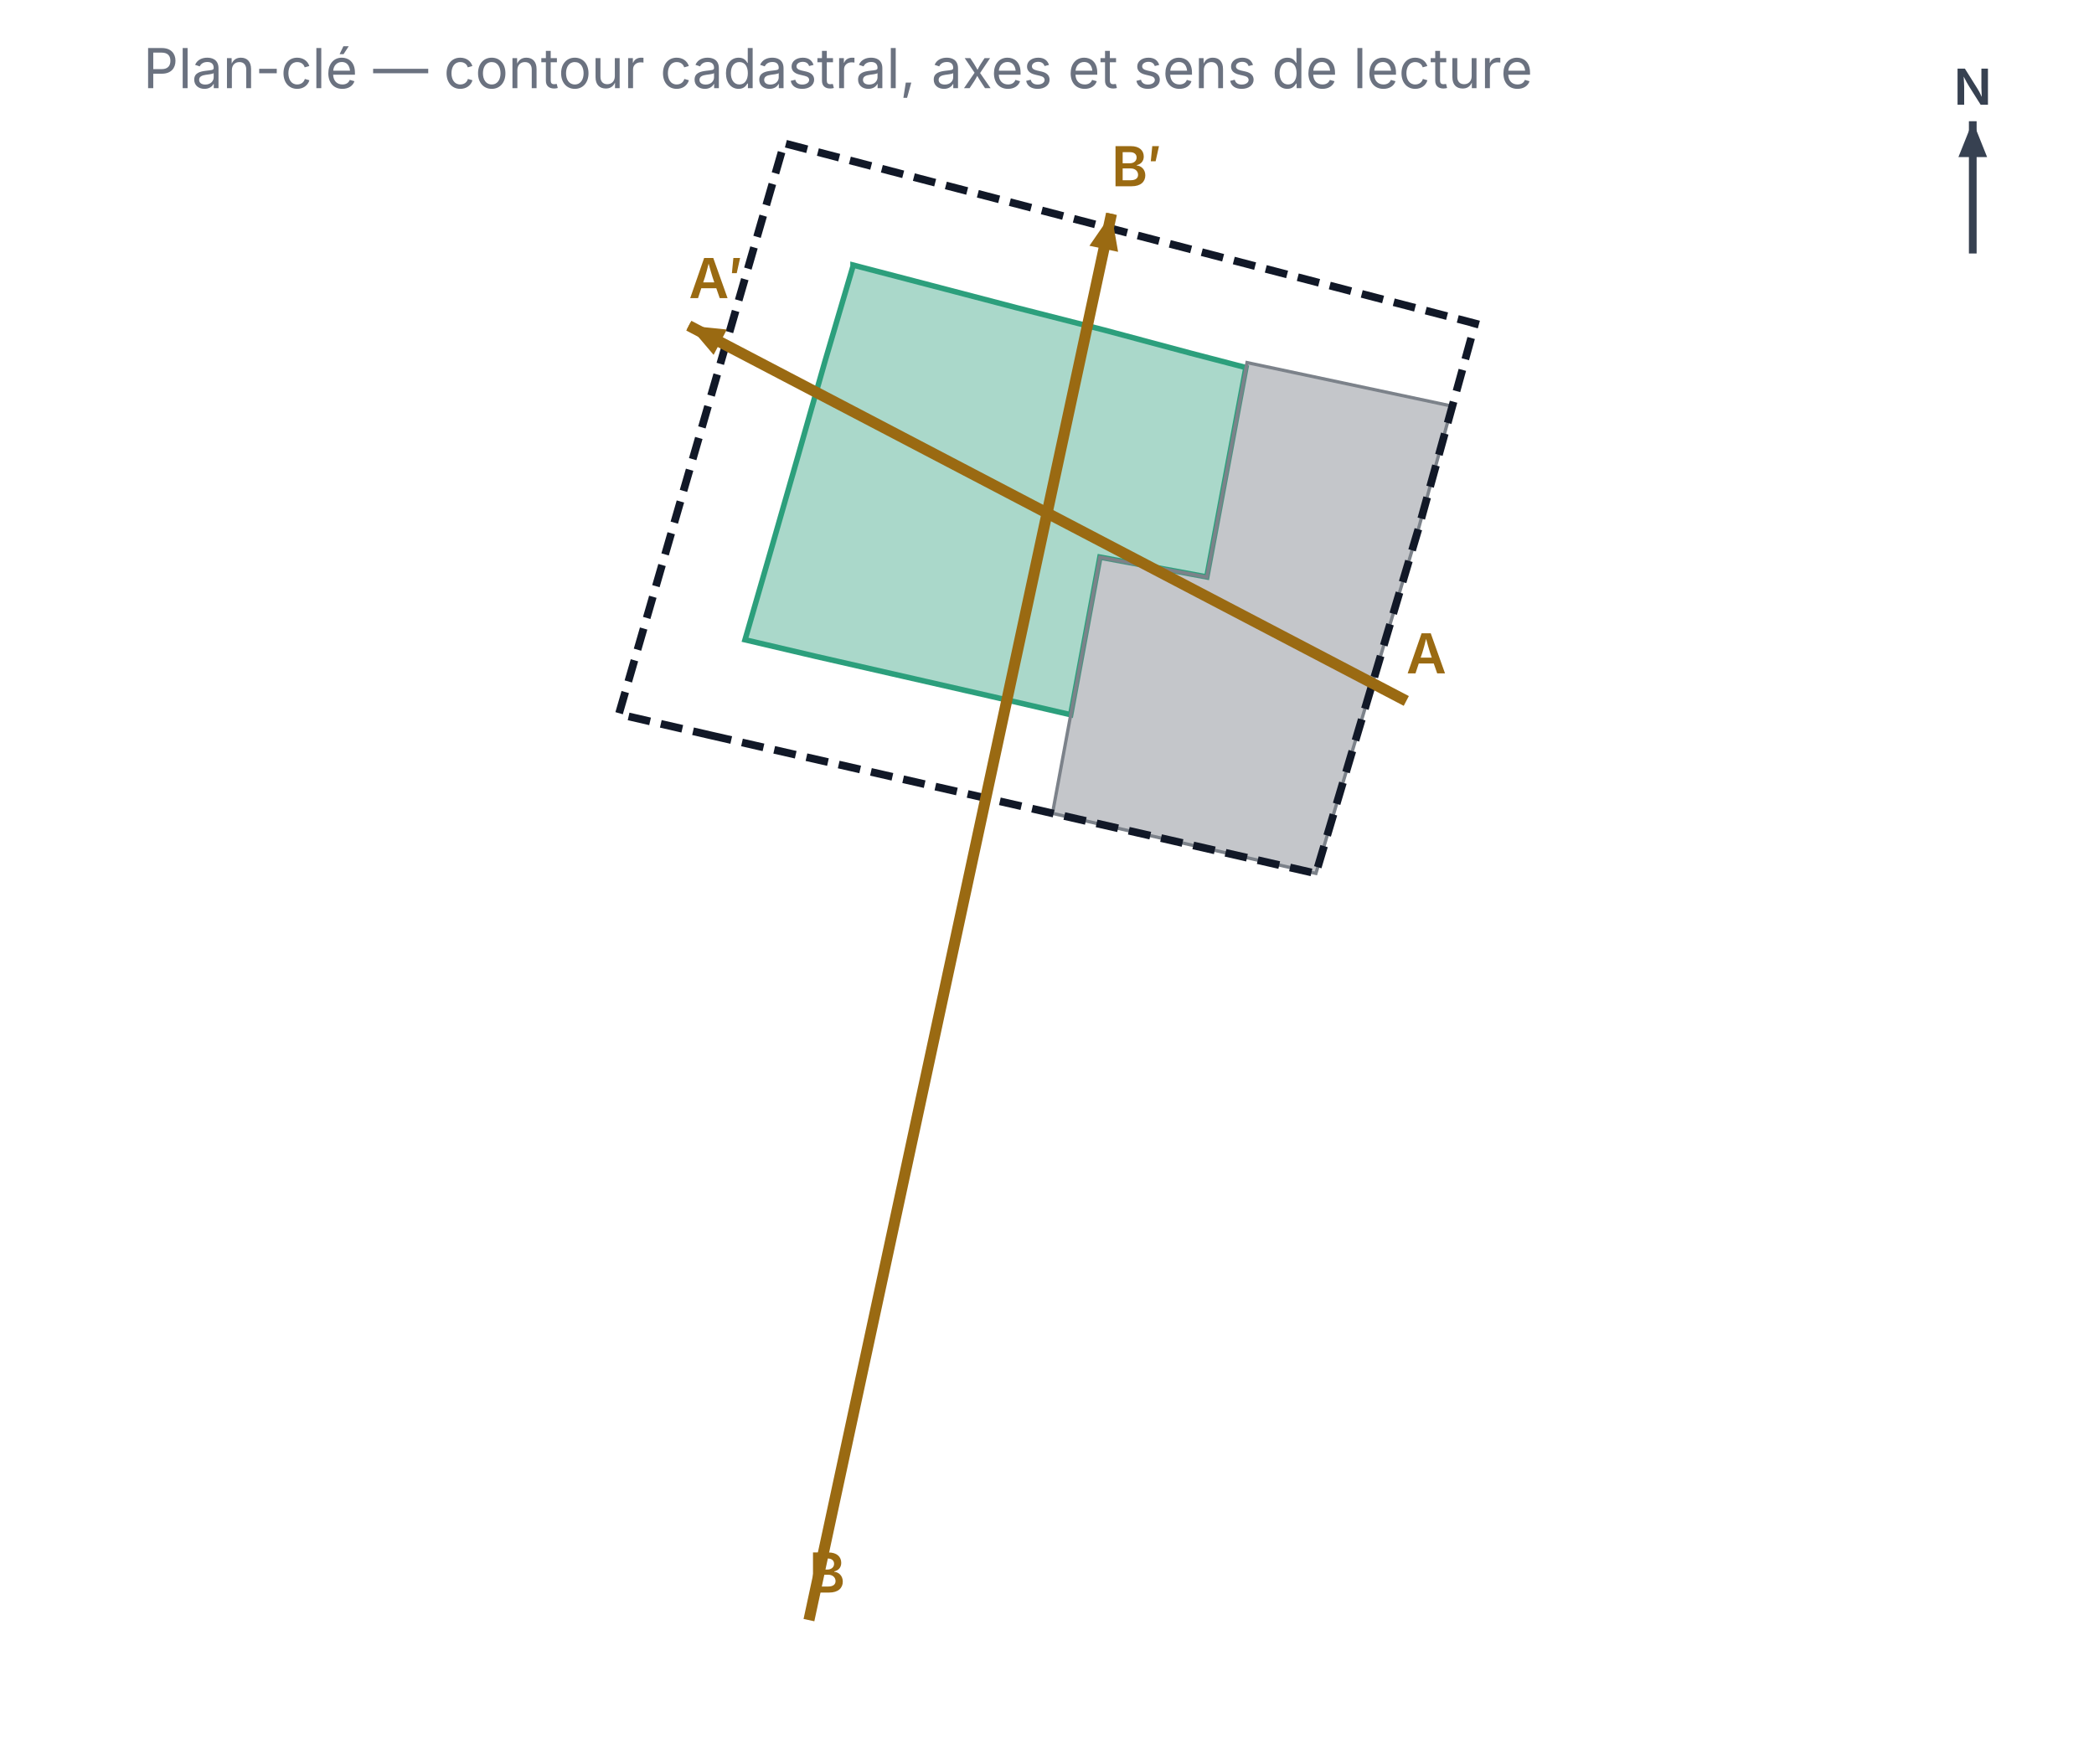
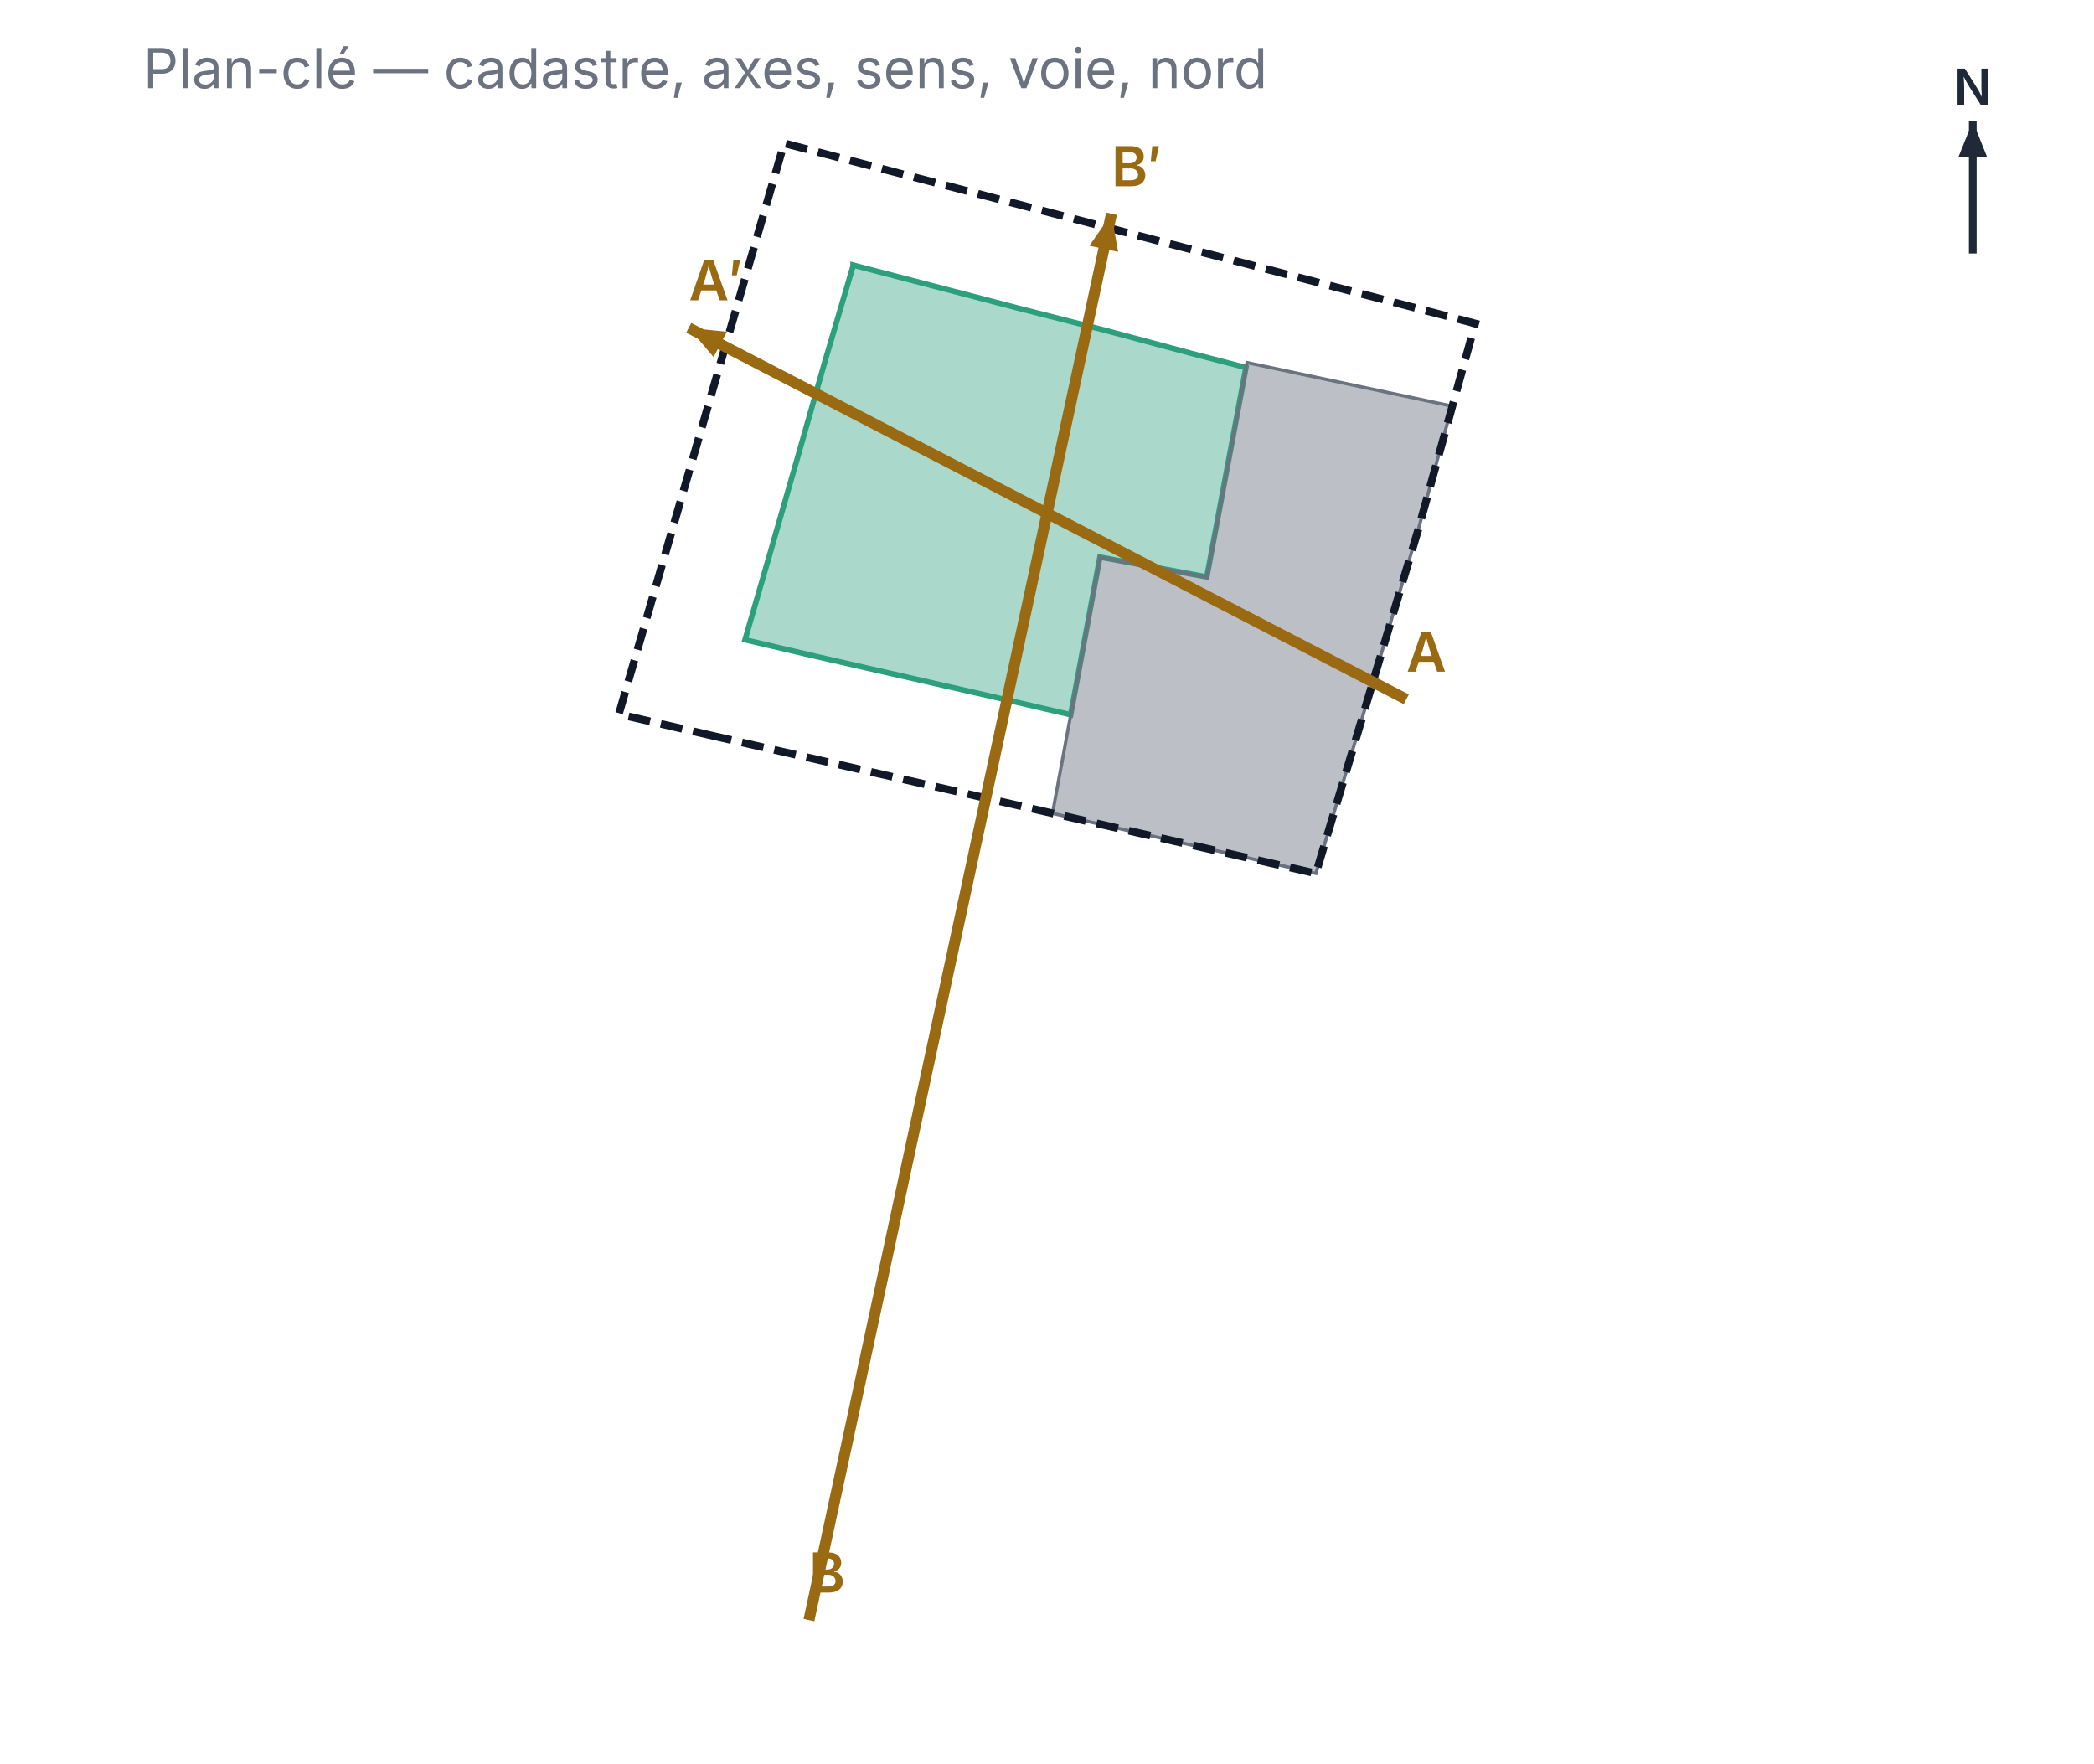
- <svg xmlns="http://www.w3.org/2000/svg" viewBox="0 0 380 320" width="380" height="320" role="img" aria-label="Plan-clé des coupes" font-family="Inter, sans-serif" style="background:#fafbfc">
+ <svg xmlns="http://www.w3.org/2000/svg" viewBox="0 0 380 320" width="380" height="320" role="img" aria-label="Plan-clé des coupes" font-family="Inter, Helvetica, Arial, sans-serif" style="background:#ffffff">
  <path d="M144.8,82.8L149.7,65.6L154.8,48.3L154.8,48.1L169.0,51.8L184.7,55.9L200.4,59.9L216.1,64.1L226.1,66.7L219.0,104.7L199.6,101.1L194.3,129.7L179.6,126.3L163.8,122.7L148.0,119.1L135.2,116.1L139.8,100.2L144.8,82.8Z" fill="#2c9f7c" fill-opacity="0.4" stroke="#2c9f7c" stroke-width="1" fill-rule="evenodd" />
-   <path d="M199.6,101.1L219.0,104.7L226.3,65.8L263.5,73.7L257.4,96.0L238.8,158.5L191.0,147.6L199.6,101.1Z" fill="#7c828a" fill-opacity="0.45" stroke="#7c828a" stroke-width="0.6" fill-rule="evenodd" />
+   <path d="M199.6,101.1L219.0,104.7L226.3,65.8L263.5,73.7L257.4,96.0L238.8,158.5L191.0,147.6L199.6,101.1Z" fill="#6b7280" fill-opacity="0.45" stroke="#6b7280" stroke-width="0.6" fill-rule="evenodd" />
  <path d="M128.8,133.4L238.8,158.5L257.4,96.0L267.7,58.7L142.3,26.0L112.3,129.6L128.8,133.4Z" fill="none" stroke="#111827" stroke-width="1.4" stroke-dasharray="4 2" fill-rule="evenodd" />
-   <line x1="255.2" y1="127.2" x2="125.0" y2="59.1" stroke="#9a6a12" stroke-width="2" />
-   <line x1="161.4" y1="78.2" x2="125.0" y2="59.1" stroke="#9a6a12" stroke-width="1.4" />
-   <polygon points="125.0,59.1 131.9,59.8 129.5,64.4" fill="#9a6a12" />
-   <text x="255.2" y="122.2" font-size="10" font-weight="600" fill="#9a6a12">A</text>
-   <text x="125.0" y="54.1" font-size="10" font-weight="600" fill="#9a6a12">A′</text>
+   <line x1="255.2" y1="126.9" x2="125.0" y2="59.5" stroke="#9a6a12" stroke-width="2" />
+   <line x1="161.4" y1="78.4" x2="125.0" y2="59.5" stroke="#9a6a12" stroke-width="1.4" />
+   <polygon points="125.0,59.5 131.9,60.2 129.5,64.8" fill="#9a6a12" />
+   <text x="255.2" y="121.9" font-size="10" font-weight="600" fill="#9a6a12">A</text>
+   <text x="125.0" y="54.5" font-size="10" font-weight="600" fill="#9a6a12">A′</text>
  <line x1="146.8" y1="294.0" x2="201.7" y2="38.8" stroke="#9a6a12" stroke-width="2" />
  <line x1="186.3" y1="110.3" x2="201.7" y2="38.8" stroke="#9a6a12" stroke-width="1.4" />
  <polygon points="201.7,38.8 202.9,45.7 197.7,44.6" fill="#9a6a12" />
  <text x="146.8" y="289.0" font-size="10" font-weight="600" fill="#9a6a12">B</text>
  <text x="201.7" y="33.8" font-size="10" font-weight="600" fill="#9a6a12">B′</text>
-   <line x1="358.0" y1="46.0" x2="358.0" y2="22.0" stroke="#374151" stroke-width="1.4" />
-   <polygon points="358.0,22.0 360.6,28.5 355.4,28.5" fill="#374151" />
-   <text x="358.0" y="19.0" text-anchor="middle" font-size="9" font-weight="600" fill="#374151">N</text>
-   <text x="26" y="16" font-size="10" fill="#6b7280">Plan-clé — contour cadastral, axes et sens de lecture</text>
+   <line x1="358.0" y1="46.0" x2="358.0" y2="22.0" stroke="#1f2937" stroke-width="1.4" />
+   <polygon points="358.0,22.0 360.6,28.5 355.4,28.5" fill="#1f2937" />
+   <text x="358.0" y="19.0" text-anchor="middle" font-size="9" font-weight="600" fill="#1f2937">N</text>
+   <text x="26" y="16" font-size="10" fill="#6b7280">Plan-clé — cadastre, axes, sens, voie, nord</text>
</svg>
